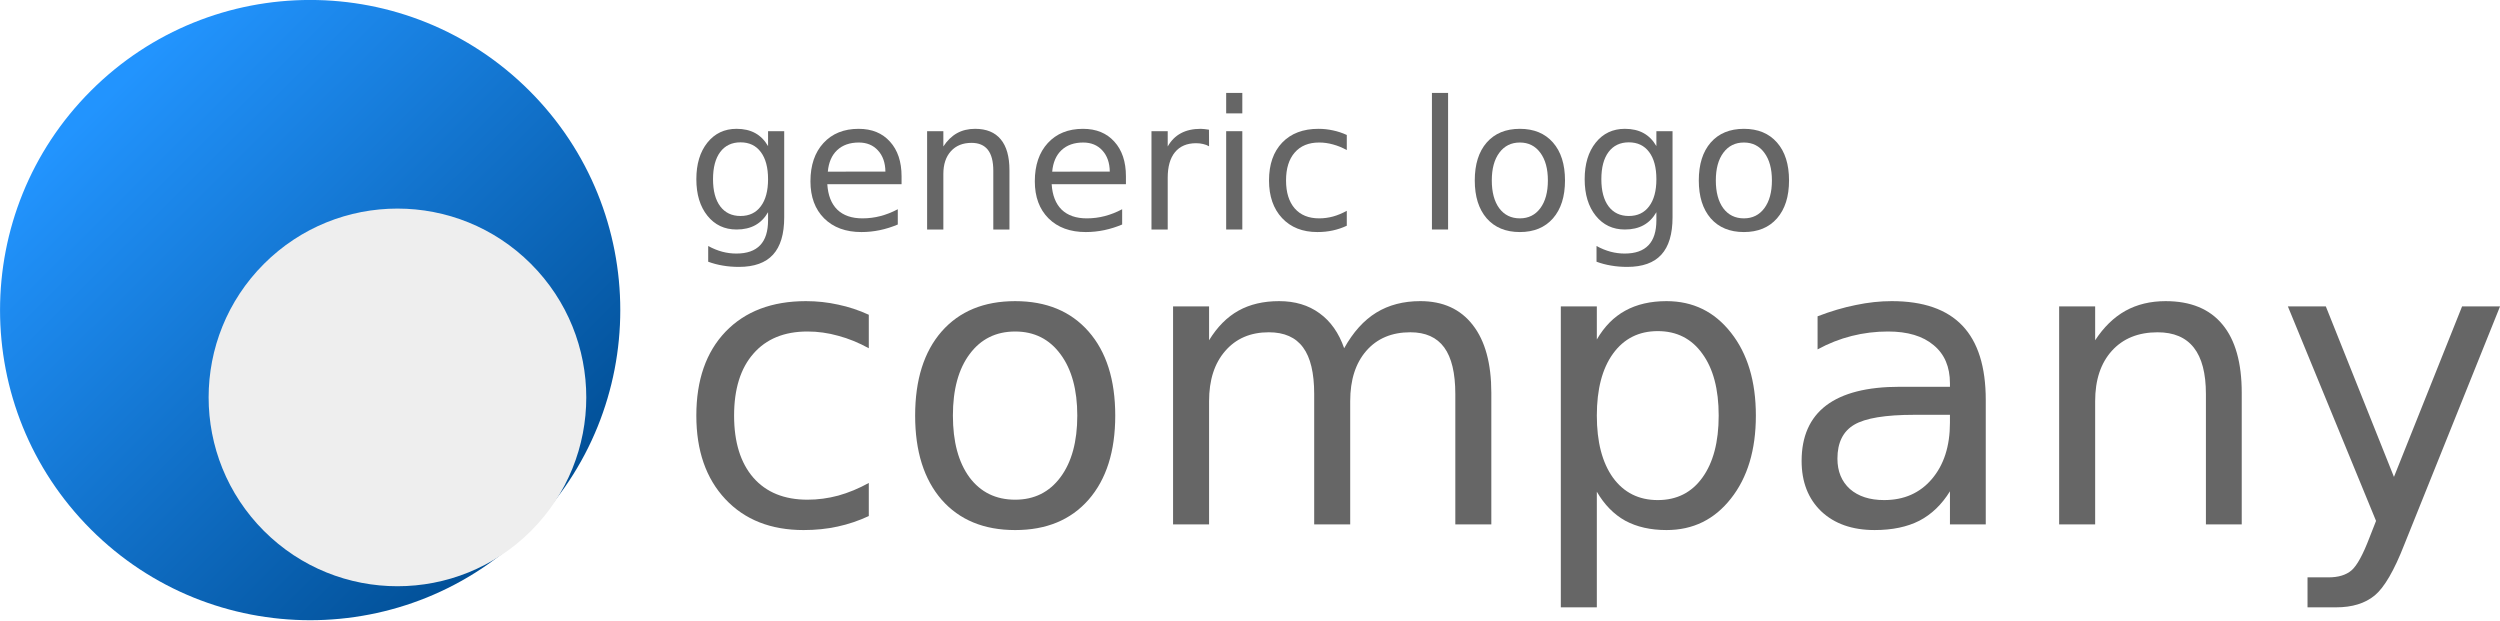
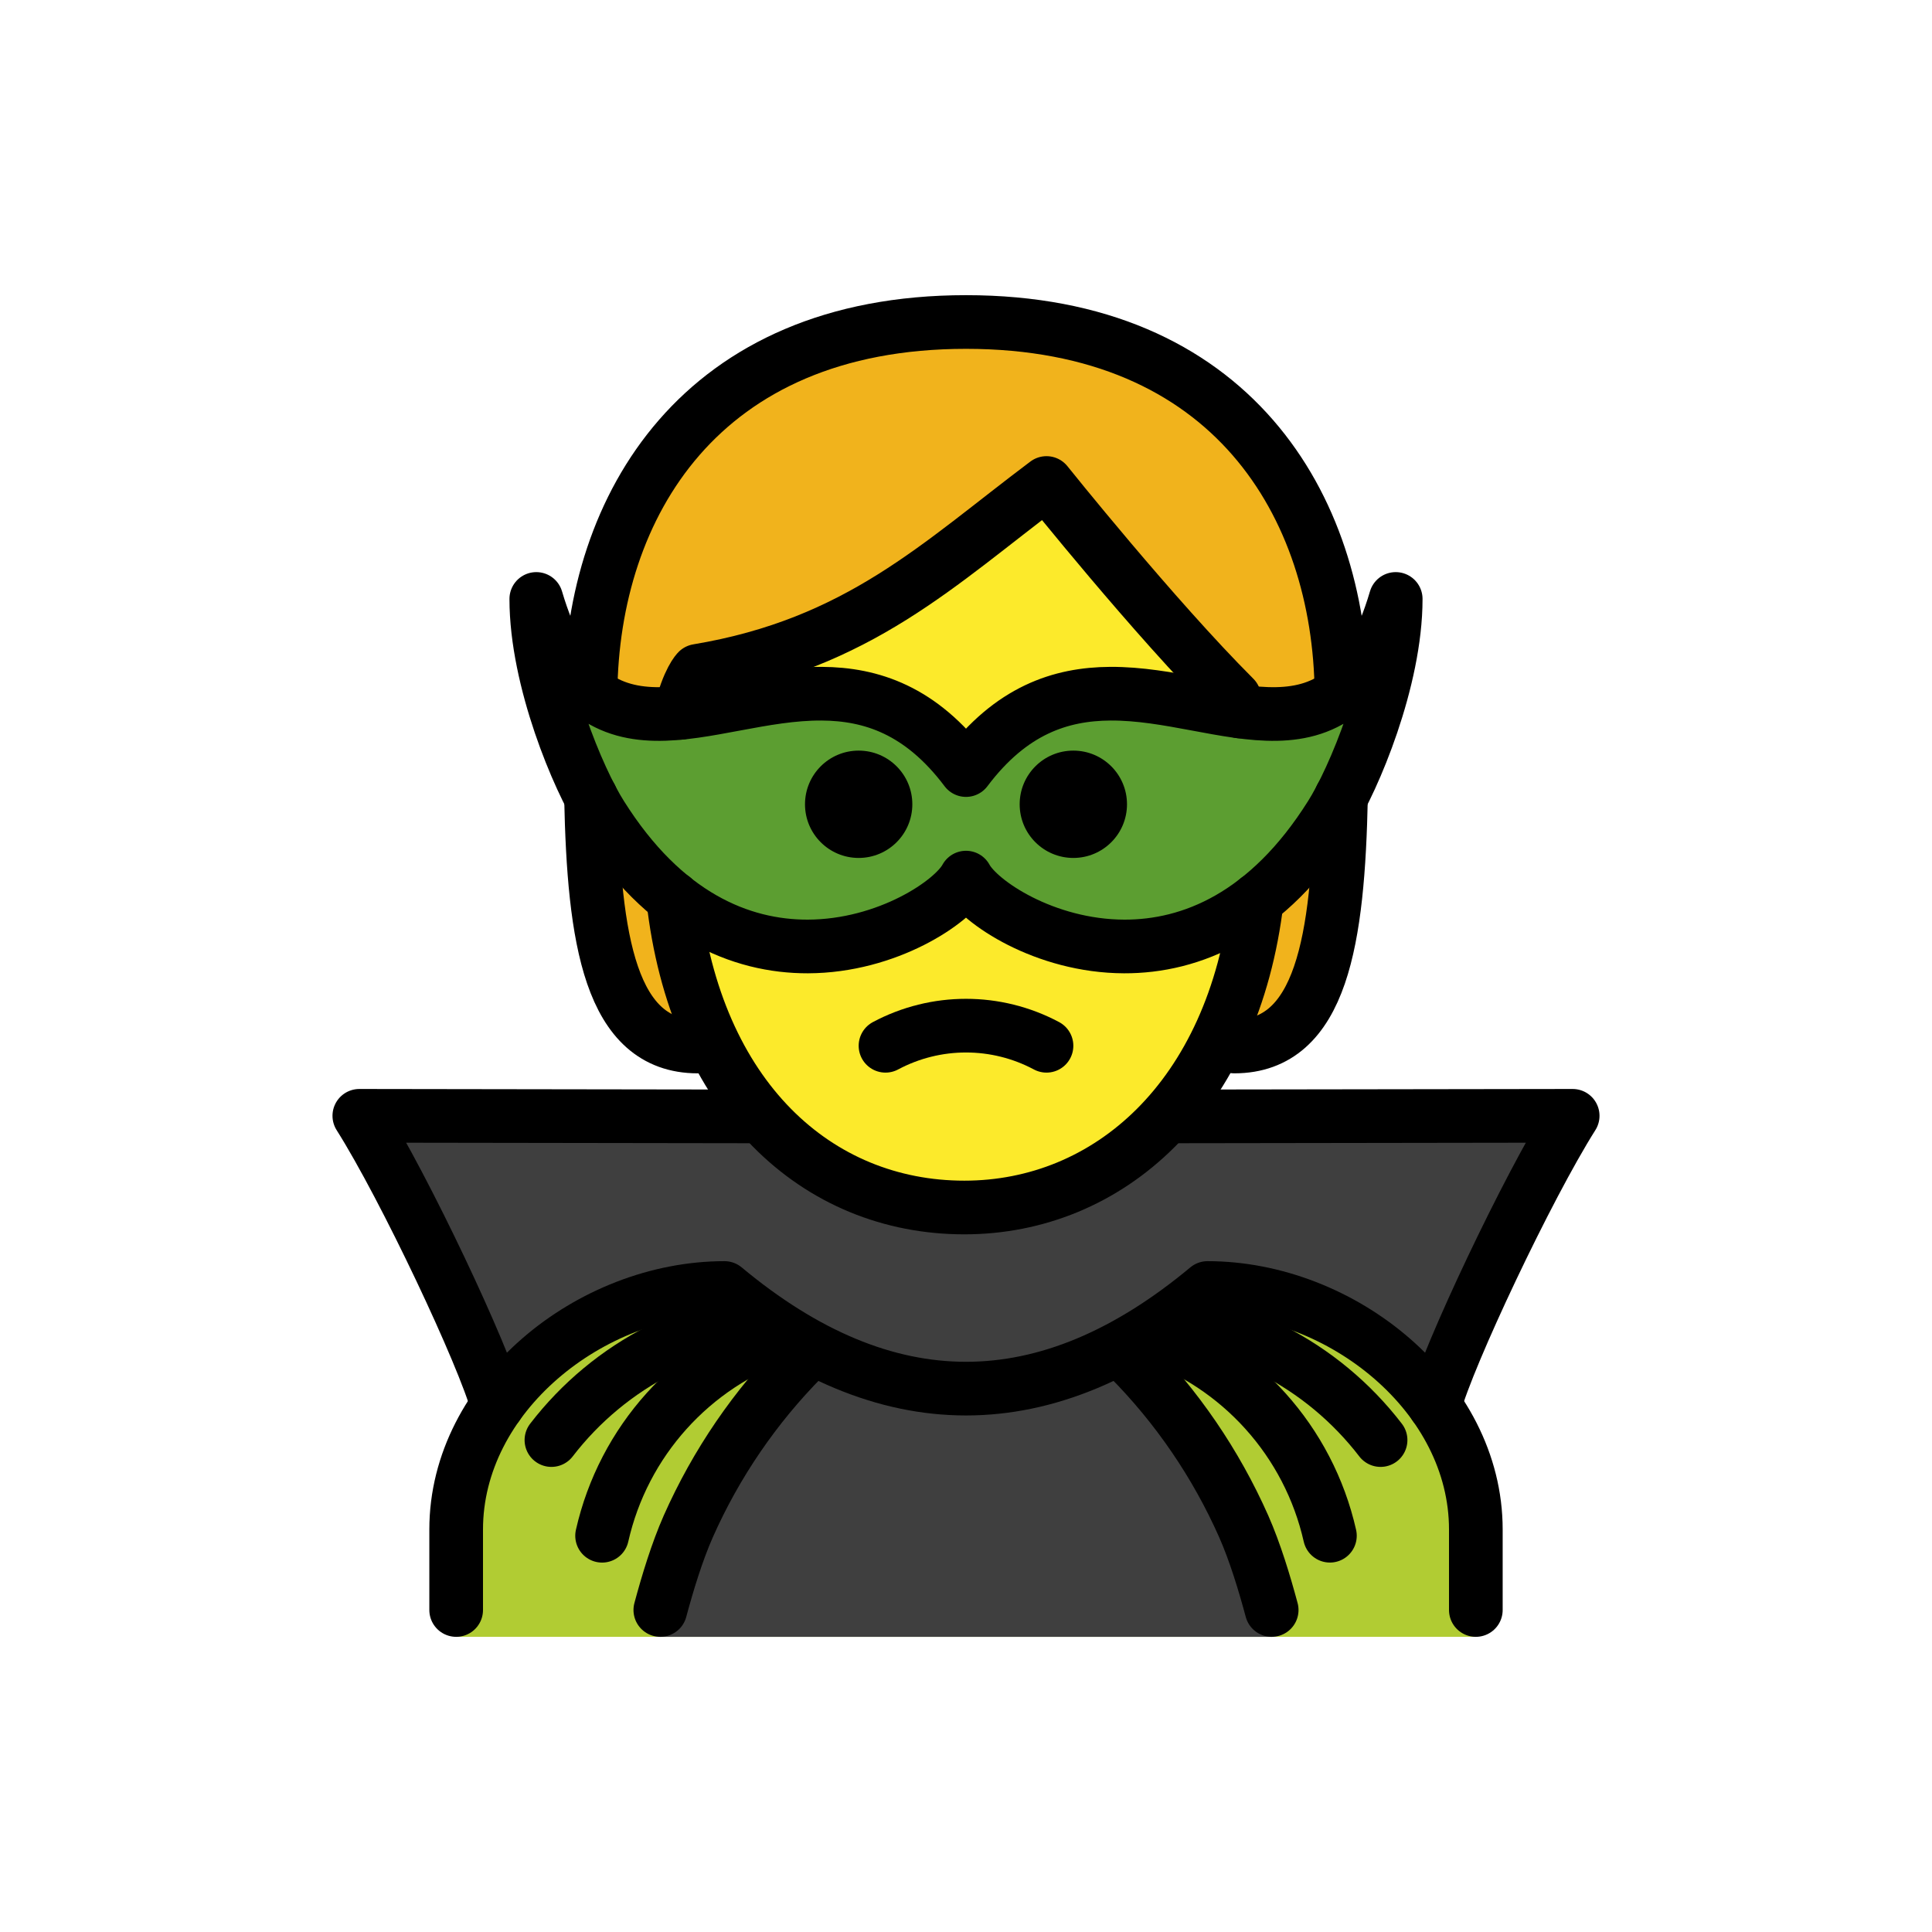
- <svg xmlns="http://www.w3.org/2000/svg" id="svg4692" viewBox="0 0 1425.8 353.74" version="1.1">
-   <defs id="defs4694">
-     <linearGradient id="linearGradient5311" y2="488.43" gradientUnits="userSpaceOnUse" x2="-469.87" y1="-68.973" x1="-467.57">
-       <stop id="stop5227" style="stop-color:#2294fe" offset="0" />
-       <stop id="stop5229" style="stop-color:#014f96" offset="1" />
-     </linearGradient>
-   </defs>
-   <g id="layer1" transform="translate(364.43 8.4823)">
-     <g id="g5286">
-       <g id="text4703" style="fill:#666666" transform="translate(-14.426 -21.336)">
-         <path id="path5264" d="m145.49 192.37v19.095c-5.773-3.182-11.583-5.551-17.43-7.105-5.773-1.628-11.62-2.442-17.541-2.442-13.248 0-23.536 4.219-30.863 12.656-7.327 8.363-10.991 20.131-10.991 35.304-0 15.172 3.663 26.977 10.991 35.415 7.327 8.363 17.615 12.545 30.863 12.545 5.921 0 11.768-0.777 17.541-2.331 5.847-1.628 11.657-4.034 17.43-7.216v18.873c-5.699 2.664-11.62 4.663-17.763 5.995-6.069 1.332-12.545 1.998-19.428 1.998-18.725 0-33.601-5.884-44.629-17.652s-16.542-27.643-16.542-47.627c-0-20.279 5.551-36.229 16.653-47.849 11.176-11.62 26.459-17.43 45.85-17.43 6.291 0 12.434 0.666 18.429 1.998 5.995 1.258 11.805 3.183 17.43 5.773" />
-         <path id="path5266" d="m228.98 201.92c-10.954 0-19.613 4.293-25.978 12.878-6.365 8.511-9.548 20.205-9.547 35.082-0 14.876 3.146 26.607 9.437 35.193 6.365 8.511 15.061 12.767 26.089 12.767 10.88 0 19.502-4.293 25.867-12.878 6.365-8.585 9.547-20.279 9.547-35.082-0-14.728-3.183-26.385-9.547-34.971-6.365-8.659-14.987-12.989-25.867-12.989m0-17.319c17.763 0 31.714 5.773 41.854 17.319s15.209 27.532 15.209 47.96c-0 20.353-5.07 36.34-15.209 47.96-10.14 11.546-24.091 17.319-41.854 17.319-17.837 0-31.825-5.773-41.965-17.319-10.066-11.62-15.098-27.606-15.098-47.96-0-20.427 5.033-36.414 15.098-47.96 10.14-11.546 24.128-17.319 41.965-17.319" />
-         <path id="path5268" d="m416.6 211.46c5.107-9.177 11.213-15.949 18.318-20.316 7.105-4.367 15.468-6.55 25.09-6.55 12.952 0 22.943 4.552 29.975 13.655 7.031 9.03 10.546 21.908 10.547 38.634v75.048h-20.538v-74.382c-0-11.916-2.11-20.76-6.328-26.533-4.219-5.773-10.658-8.659-19.317-8.659-10.584 0-18.947 3.516-25.09 10.547-6.143 7.031-9.215 16.616-9.214 28.754v70.274h-20.538v-74.382c-0-11.99-2.109-20.834-6.328-26.533-4.219-5.773-10.732-8.659-19.539-8.659-10.436 0-18.725 3.553-24.868 10.658-6.143 7.031-9.214 16.579-9.214 28.643v70.274h-20.538v-124.34h20.538v19.317c4.663-7.623 10.251-13.248 16.764-16.875 6.513-3.627 14.247-5.44 23.203-5.44 9.029 0 16.69 2.295 22.981 6.883 6.365 4.589 11.065 11.25 14.099 19.983" />
-         <path id="path5270" d="m560.7 293.28v65.945h-20.538v-171.63h20.538v18.873c4.293-7.401 9.695-12.878 16.209-16.431 6.587-3.627 14.432-5.44 23.536-5.44 15.098 0 27.347 5.995 36.747 17.985 9.473 11.99 14.21 27.755 14.21 47.294-0 19.539-4.737 35.304-14.21 47.294-9.4 11.99-21.649 17.985-36.747 17.985-9.104 0-16.949-1.776-23.536-5.329-6.513-3.627-11.916-9.14-16.209-16.542m69.497-43.408c-0-15.024-3.109-26.792-9.325-35.304-6.143-8.585-14.617-12.878-25.423-12.878-10.806 0-19.317 4.293-25.534 12.878-6.143 8.511-9.214 20.279-9.214 35.304-0 15.024 3.071 26.829 9.214 35.415 6.217 8.511 14.728 12.767 25.534 12.767 10.806 0 19.28-4.256 25.423-12.767 6.217-8.585 9.325-20.39 9.325-35.415" />
-         <path id="path5272" d="m741.77 249.43c-16.505 0-27.94 1.887-34.304 5.662-6.365 3.775-9.548 10.214-9.547 19.317-0 7.253 2.368 13.026 7.105 17.319 4.811 4.219 11.324 6.328 19.539 6.328 11.324 0 20.39-3.997 27.199-11.99 6.883-8.067 10.325-18.762 10.325-32.084v-4.552h-20.316m40.744-8.437v70.94h-20.427v-18.873c-4.663 7.549-10.473 13.137-17.43 16.764-6.957 3.553-15.469 5.329-25.534 5.329-12.73 0-22.87-3.553-30.419-10.658-7.475-7.179-11.213-16.764-11.213-28.754-0-13.988 4.663-24.535 13.988-31.64 9.399-7.105 23.388-10.658 41.965-10.658h28.643v-1.998c-0-9.399-3.109-16.653-9.325-21.759-6.143-5.181-14.802-7.771-25.978-7.771-7.105 0-14.025 0.851-20.76 2.553-6.735 1.702-13.211 4.256-19.428 7.66v-18.873c7.475-2.886 14.728-5.033 21.759-6.439 7.031-1.48 13.877-2.22 20.538-2.22 17.985 0 31.418 4.663 40.299 13.988 8.881 9.326 13.322 23.462 13.322 42.409" />
-         <path id="path5274" d="m928.5 236.89v75.048h-20.427v-74.382c-0-11.768-2.295-20.575-6.883-26.422-4.589-5.847-11.472-8.77-20.649-8.77-11.028 0-19.724 3.516-26.089 10.547-6.365 7.031-9.548 16.616-9.547 28.754v70.274h-20.538v-124.34h20.538v19.317c4.885-7.475 10.621-13.063 17.208-16.764 6.661-3.7 14.321-5.551 22.981-5.551 14.284 0 25.09 4.441 32.417 13.322 7.327 8.807 10.991 21.797 10.991 38.967" />
-         <path id="path5276" d="m1021.2 323.48c-5.773 14.802-11.398 24.461-16.875 28.976-5.477 4.515-12.804 6.772-21.981 6.772h-16.32v-17.097h11.99c5.625-0 9.992-1.332 13.1-3.997s6.55-8.955 10.325-18.873l3.664-9.325-50.291-122.34h21.648l38.856 97.252 38.856-97.252h21.648l-54.621 135.89" />
-       </g>
-       <g id="text4707" style="fill:#666666" transform="translate(-416.34 -21.336)">
-         <path id="path5241" d="m489.95 115.06c-0-6.675-1.385-11.848-4.155-15.519-2.737-3.671-6.591-5.507-11.564-5.507-4.939 0-8.794 1.836-11.564 5.507-2.737 3.671-4.105 8.844-4.105 15.519-0 6.642 1.368 11.798 4.105 15.469 2.77 3.671 6.625 5.507 11.564 5.507 4.973 0 8.828-1.836 11.564-5.507 2.77-3.671 4.155-8.828 4.155-15.469m9.211 21.727c-0 9.545-2.119 16.637-6.358 21.276-4.239 4.672-10.73 7.009-19.474 7.009-3.237-0-6.291-0.25-9.161-0.751-2.87-0.467-5.657-1.202-8.36-2.203v-8.961c2.703 1.468 5.373 2.553 8.01 3.254 2.637 0.701 5.323 1.051 8.06 1.051 6.041-0 10.563-1.585 13.567-4.756 3.004-3.137 4.505-7.893 4.506-14.268v-4.556c-1.902 3.304-4.339 5.774-7.309 7.409-2.97 1.635-6.525 2.453-10.663 2.453-6.875 0-12.415-2.62-16.621-7.86-4.205-5.24-6.308-12.182-6.308-20.826-0-8.677 2.103-15.636 6.308-20.876 4.205-5.24 9.745-7.86 16.621-7.86 4.138 0 7.693 0.818 10.663 2.453 2.97 1.635 5.407 4.105 7.309 7.409v-8.511h9.211v49.111" />
-         <path id="path5243" d="m566.09 113.41v4.506h-42.352c0.4 6.341 2.303 11.18 5.707 14.518 3.438 3.304 8.21 4.956 14.318 4.956 3.538 0 6.959-0.434 10.263-1.302 3.337-0.868 6.641-2.169 9.912-3.905v8.711c-3.304 1.402-6.692 2.47-10.163 3.204-3.471 0.734-6.992 1.101-10.563 1.101-8.944 0-16.037-2.603-21.276-7.81-5.206-5.206-7.81-12.248-7.81-21.126-0-9.178 2.47-16.454 7.409-21.827 4.973-5.407 11.664-8.11 20.075-8.11 7.543 0 13.5 2.436 17.872 7.309 4.405 4.839 6.608 11.431 6.608 19.774m-9.211-2.703c-0.067-5.04-1.485-9.061-4.255-12.065-2.737-3.004-6.375-4.505-10.914-4.506-5.14 0-9.261 1.452-12.365 4.355-3.071 2.904-4.839 6.992-5.307 12.265l32.841-0.05" />
-         <path id="path5245" d="m627.62 109.9v33.842h-9.211v-33.541c-0-5.306-1.035-9.278-3.104-11.915-2.069-2.636-5.173-3.955-9.312-3.955-4.973 0-8.894 1.585-11.765 4.756-2.87 3.171-4.305 7.493-4.305 12.966v31.689h-9.261v-56.069h9.261v8.711c2.203-3.371 4.789-5.891 7.76-7.559 3.004-1.669 6.458-2.503 10.363-2.503 6.441 0 11.314 2.002 14.618 6.007 3.304 3.972 4.956 9.829 4.956 17.572" />
-         <path id="path5247" d="m694.05 113.41v4.506h-42.352c0.4 6.341 2.303 11.18 5.707 14.518 3.438 3.304 8.21 4.956 14.318 4.956 3.538 0 6.959-0.434 10.263-1.302 3.337-0.868 6.641-2.169 9.912-3.905v8.711c-3.304 1.402-6.692 2.47-10.163 3.204-3.471 0.734-6.992 1.101-10.563 1.101-8.944 0-16.037-2.603-21.276-7.81-5.206-5.206-7.81-12.248-7.81-21.126 0-9.178 2.47-16.454 7.409-21.827 4.973-5.407 11.664-8.11 20.075-8.11 7.543 0 13.5 2.436 17.872 7.309 4.405 4.839 6.608 11.431 6.608 19.774m-9.211-2.703c-0.067-5.04-1.485-9.061-4.255-12.065-2.737-3.004-6.375-4.505-10.913-4.506-5.14 0-9.261 1.452-12.365 4.355-3.071 2.904-4.839 6.992-5.307 12.265l32.841-0.05" />
-         <path id="path5249" d="m741.46 96.286c-1.035-0.601-2.169-1.035-3.404-1.302-1.202-0.3-2.537-0.451-4.005-0.451-5.207 0-9.211 1.702-12.015 5.106-2.77 3.371-4.155 8.227-4.155 14.568v29.537h-9.261v-56.069h9.261v8.711c1.936-3.404 4.455-5.924 7.559-7.559 3.104-1.669 6.875-2.503 11.314-2.503 0.634 0 1.335 0.05 2.103 0.15 0.768 0.067 1.619 0.184 2.553 0.35l0.05 9.462" />
-         <path id="path5251" d="m751.22 87.676h9.211v56.069h-9.211v-56.069m0-21.827h9.211v11.664h-9.211v-11.664" />
-         <path id="path5253" d="m820.01 89.828v8.611c-2.603-1.435-5.223-2.503-7.86-3.204-2.603-0.734-5.24-1.101-7.91-1.101-5.974 0-10.613 1.902-13.917 5.707-3.304 3.771-4.956 9.078-4.956 15.92-0 6.842 1.652 12.165 4.956 15.97 3.304 3.771 7.943 5.657 13.917 5.657 2.67 0 5.306-0.35 7.91-1.051 2.637-0.734 5.256-1.819 7.86-3.254v8.511c-2.57 1.202-5.24 2.103-8.01 2.703-2.737 0.601-5.657 0.901-8.761 0.901-8.444 0-15.152-2.653-20.125-7.96-4.973-5.307-7.459-12.465-7.459-21.477-0-9.145 2.503-16.337 7.509-21.577 5.04-5.24 11.931-7.86 20.676-7.86 2.837 0 5.607 0.3 8.31 0.901 2.703 0.567 5.323 1.435 7.86 2.603" />
-         <path id="path5255" d="m868.57 65.849h9.211v77.896h-9.211v-77.896" />
-         <path id="path5257" d="m918.73 94.134c-4.939 0-8.844 1.936-11.714 5.807-2.87 3.838-4.305 9.111-4.305 15.82-0 6.708 1.418 11.998 4.255 15.87 2.87 3.838 6.792 5.757 11.765 5.757 4.906 0 8.794-1.936 11.664-5.807 2.87-3.871 4.305-9.145 4.305-15.82-0-6.641-1.435-11.898-4.305-15.769-2.87-3.905-6.758-5.857-11.664-5.857m0-7.81c8.01 0 14.301 2.603 18.873 7.81 4.572 5.207 6.858 12.415 6.859 21.627-0 9.178-2.286 16.387-6.859 21.627-4.572 5.206-10.863 7.81-18.873 7.81-8.043 0-14.351-2.603-18.923-7.81-4.539-5.24-6.808-12.449-6.808-21.627 0-9.211 2.269-16.42 6.808-21.627 4.572-5.206 10.88-7.81 18.923-7.81" />
-         <path id="path5259" d="m996.58 115.06c-0-6.675-1.385-11.848-4.155-15.519-2.737-3.671-6.591-5.507-11.564-5.507-4.939 0-8.794 1.836-11.564 5.507-2.737 3.671-4.105 8.844-4.105 15.519-0 6.642 1.368 11.798 4.105 15.469 2.77 3.671 6.625 5.507 11.564 5.507 4.973 0 8.828-1.836 11.564-5.507 2.77-3.671 4.155-8.828 4.155-15.469m9.211 21.727c-0 9.545-2.119 16.637-6.358 21.276-4.239 4.672-10.73 7.009-19.474 7.009-3.237-0-6.291-0.25-9.161-0.751-2.87-0.467-5.657-1.202-8.36-2.203v-8.961c2.703 1.468 5.373 2.553 8.01 3.254 2.637 0.701 5.323 1.051 8.06 1.051 6.041-0 10.563-1.585 13.567-4.756 3.004-3.137 4.505-7.893 4.506-14.268v-4.556c-1.902 3.304-4.339 5.774-7.309 7.409-2.97 1.635-6.525 2.453-10.663 2.453-6.875 0-12.415-2.62-16.621-7.86-4.205-5.24-6.308-12.182-6.308-20.826 0-8.677 2.103-15.636 6.308-20.876 4.205-5.24 9.745-7.86 16.621-7.86 4.138 0 7.693 0.818 10.663 2.453 2.97 1.635 5.407 4.105 7.309 7.409v-8.511h9.211v49.111" />
-         <path id="path5261" d="m1046.5 94.134c-4.939 0-8.844 1.936-11.714 5.807-2.87 3.838-4.305 9.111-4.305 15.82 0 6.708 1.418 11.998 4.255 15.87 2.87 3.838 6.792 5.757 11.765 5.757 4.906 0 8.794-1.936 11.664-5.807 2.87-3.871 4.305-9.145 4.305-15.82 0-6.641-1.435-11.898-4.305-15.769-2.87-3.905-6.758-5.857-11.664-5.857m0-7.81c8.01 0 14.301 2.603 18.873 7.81 4.572 5.207 6.858 12.415 6.859 21.627-0 9.178-2.286 16.387-6.859 21.627-4.572 5.206-10.864 7.81-18.873 7.81-8.043 0-14.351-2.603-18.924-7.81-4.539-5.24-6.808-12.449-6.808-21.627 0-9.211 2.269-16.42 6.808-21.627 4.572-5.206 10.88-7.81 18.924-7.81" />
-       </g>
-       <g id="g5278" transform="matrix(.43789 -.43789 .43789 .43789 -547.02 450.07)">
-         <path id="path4711" style="fill:url(#linearGradient5311)" d="m-184.26 202.82c0 157.74-127.87 285.61-285.61 285.61s-285.61-127.87-285.61-285.61 127.87-285.61 285.61-285.61 285.61 127.87 285.61 285.61z" transform="translate(1202 -114.01)" />
-         <path id="path4713" style="fill:#eeeeee" d="m-184.26 202.82c0 157.74-127.87 285.61-285.61 285.61s-285.61-127.87-285.61-285.61 127.87-285.61 285.61-285.61 285.61 127.87 285.61 285.61z" transform="matrix(.60887 0 0 .60887 1018.2 79.03)" />
-       </g>
-     </g>
+ <svg xmlns="http://www.w3.org/2000/svg" id="emoji" viewBox="0 0 72 72" version="1.1">
+   <g id="hair">
+     <path fill="#F1B31C" d="M26,39c-4,0-4-6-4-13s4-14,14-14s14,7,14,14s0,13-4,13" />
+   </g>
+   <g id="skin">
+     <path fill="#FCEA2B" d="M24.936,31c0,9,4.936,14,11,14C41.873,45,47,40,47,31c0-3-1-5-1-5c-3-2.999-7-8-7-8 c-4,3-7,6-13,7C26,25,24.936,26,24.936,31z" />
+   </g>
+   <g id="color">
+     <path fill="#3F3F3F" d="M35.993,45c-2.752,0-5.289-1.27-7.234-3.409L13.391,41.583 c1.694,2.678,4.644,8.943,5.144,10.79h34.929c0.499-1.843,3.434-8.078,5.131-10.768l-15.373-0.008 C41.278,43.733,38.743,45,35.993,45z" />
+     <path fill="#5C9E31" d="M36,32.706c-0.491,0.913-2.936,2.556-5.891,2.566c-2.494,0.008-5.35-1.146-7.701-4.883 c-0.85-1.336-2.422-5.038-2.422-8.068c1.992,6.75,6.304,3.506,10.637,3.531c1.848,0.011,3.7,0.616,5.377,2.846 c1.677-2.229,3.529-2.835,5.377-2.846c4.333-0.025,8.645,3.219,10.637-3.531c0,3.029-1.572,6.731-2.422,8.068 c-2.35,3.737-5.207,4.892-7.701,4.883C38.936,35.262,36.491,33.619,36,32.706z" />
+     <path fill="#B1CC33" d="M17,61v-4c0-4.994,5.008-9,10-9c6,5,12,5,18,0c4.994,0,10,4.006,10,9v4" />
+     <path fill="#3F3F3F" d="M47.392,61c-0.272-1.012-0.62-3.159-1.043-4.118c-1.037-2.337-2.491-4.466-4.293-6.281H29.944 c-1.801,1.815-3.256,3.944-4.293,6.281c-0.423,0.959-0.771,3.106-1.043,4.118" />
+   </g>
+   <g id="line">
+     <path fill="none" stroke="#000000" stroke-linecap="round" stroke-linejoin="round" stroke-width="2" d="M39,38.973 c-1.875-1-4.125-1-6,0" />
+     <path d="M42,29.973c0,1.105-0.895,2-2,2s-2-0.895-2-2s0.895-2,2-2S42,28.868,42,29.973" />
+     <path d="M34,29.973c0,1.105-0.895,2-2,2c-1.105,0-2-0.895-2-2s0.895-2,2-2C33.105,27.973,34,28.868,34,29.973" />
+     <path fill="none" stroke="#000000" stroke-linecap="round" stroke-linejoin="round" stroke-width="2" d="M28.264,41.605 L13.391,41.583c1.694,2.678,4.644,8.943,5.144,10.79" />
+     <path fill="none" stroke="#000000" stroke-linecap="round" stroke-miterlimit="10" stroke-width="2" d="M20.55,53.667 c1.082-1.408,2.465-2.555,4.048-3.359c1.042-0.525,2.157-0.892,3.307-1.088" />
+     <path fill="none" stroke="#000000" stroke-linecap="round" stroke-miterlimit="10" stroke-width="2" d="M29.209,49.707 c-3.413,1.16-5.977,4.01-6.771,7.526" />
+     <path fill="none" stroke="#000000" stroke-linecap="round" stroke-miterlimit="10" stroke-width="2" d="M29.944,50.601 c-1.801,1.815-3.256,3.944-4.293,6.281c-0.423,0.959-0.771,2.106-1.043,3.118" />
+     <path fill="none" stroke="#000000" stroke-linecap="round" stroke-linejoin="round" stroke-width="2" d="M17,60v-3 c0-4.994,5.008-9,10-9c6,5,12,5,18,0c4.994,0,10,4.006,10,9v3" />
+     <path fill="none" stroke="#000000" stroke-linecap="round" stroke-linejoin="round" stroke-width="2" d="M53.465,52.373 c0.501-1.847,3.45-8.112,5.144-10.79l-15.069,0.022" />
+     <path fill="none" stroke="#000000" stroke-linecap="round" stroke-miterlimit="10" stroke-width="2" d="M44.095,49.22 c1.15,0.196,2.265,0.563,3.307,1.088c1.583,0.803,2.966,1.951,4.048,3.359" />
+     <path fill="none" stroke="#000000" stroke-linecap="round" stroke-miterlimit="10" stroke-width="2" d="M49.562,57.232 c-0.794-3.516-3.358-6.366-6.771-7.526" />
+     <path fill="none" stroke="#000000" stroke-linecap="round" stroke-miterlimit="10" stroke-width="2" d="M47.392,60 c-0.272-1.012-0.62-2.159-1.043-3.118c-1.037-2.337-2.491-4.466-4.293-6.281" />
+     <path fill="none" stroke="#000000" stroke-linejoin="round" stroke-width="2" d="M36,32.706 c-0.491,0.913-2.936,2.556-5.891,2.566c-2.494,0.008-5.35-1.146-7.701-4.883c-0.85-1.336-2.422-5.038-2.422-8.068 c1.992,6.75,6.304,3.506,10.637,3.531c1.848,0.011,3.7,0.616,5.377,2.846c1.677-2.229,3.529-2.835,5.377-2.846 c4.333-0.025,8.645,3.219,10.637-3.531c0,3.029-1.572,6.731-2.422,8.068c-2.35,3.737-5.207,4.892-7.701,4.883 C38.936,35.262,36.491,33.619,36,32.706z" />
+     <path fill="none" stroke="#000000" stroke-linecap="round" stroke-linejoin="round" stroke-width="2" d="M49.993,25.816 C49.923,18.878,45.912,12,36,12s-13.924,6.878-13.993,13.816" />
+     <path fill="none" stroke="#000000" stroke-linecap="round" stroke-linejoin="round" stroke-width="2" d="M46,39 c3.268,0,3.865-4.007,3.975-9.29" />
+     <path fill="none" stroke="#000000" stroke-linecap="round" stroke-linejoin="round" stroke-width="2" d="M22.025,29.71 C22.134,34.993,22.732,39,26,39" />
+     <path fill="none" stroke="#000000" stroke-linecap="round" stroke-linejoin="round" stroke-width="2" d="M46.214,26.515 C46.091,26.192,46,26,46,26c-3-2.999-7-8-7-8c-4,3-7,6-13,7c0,0-0.351,0.335-0.65,1.566" />
+     <path fill="none" stroke="#000000" stroke-linecap="round" stroke-linejoin="round" stroke-width="2" d="M25.083,33.465 C25.907,40.901,30.454,45,35.937,45c5.353,0,10.034-4.077,10.905-11.473" />
  </g>
</svg>
